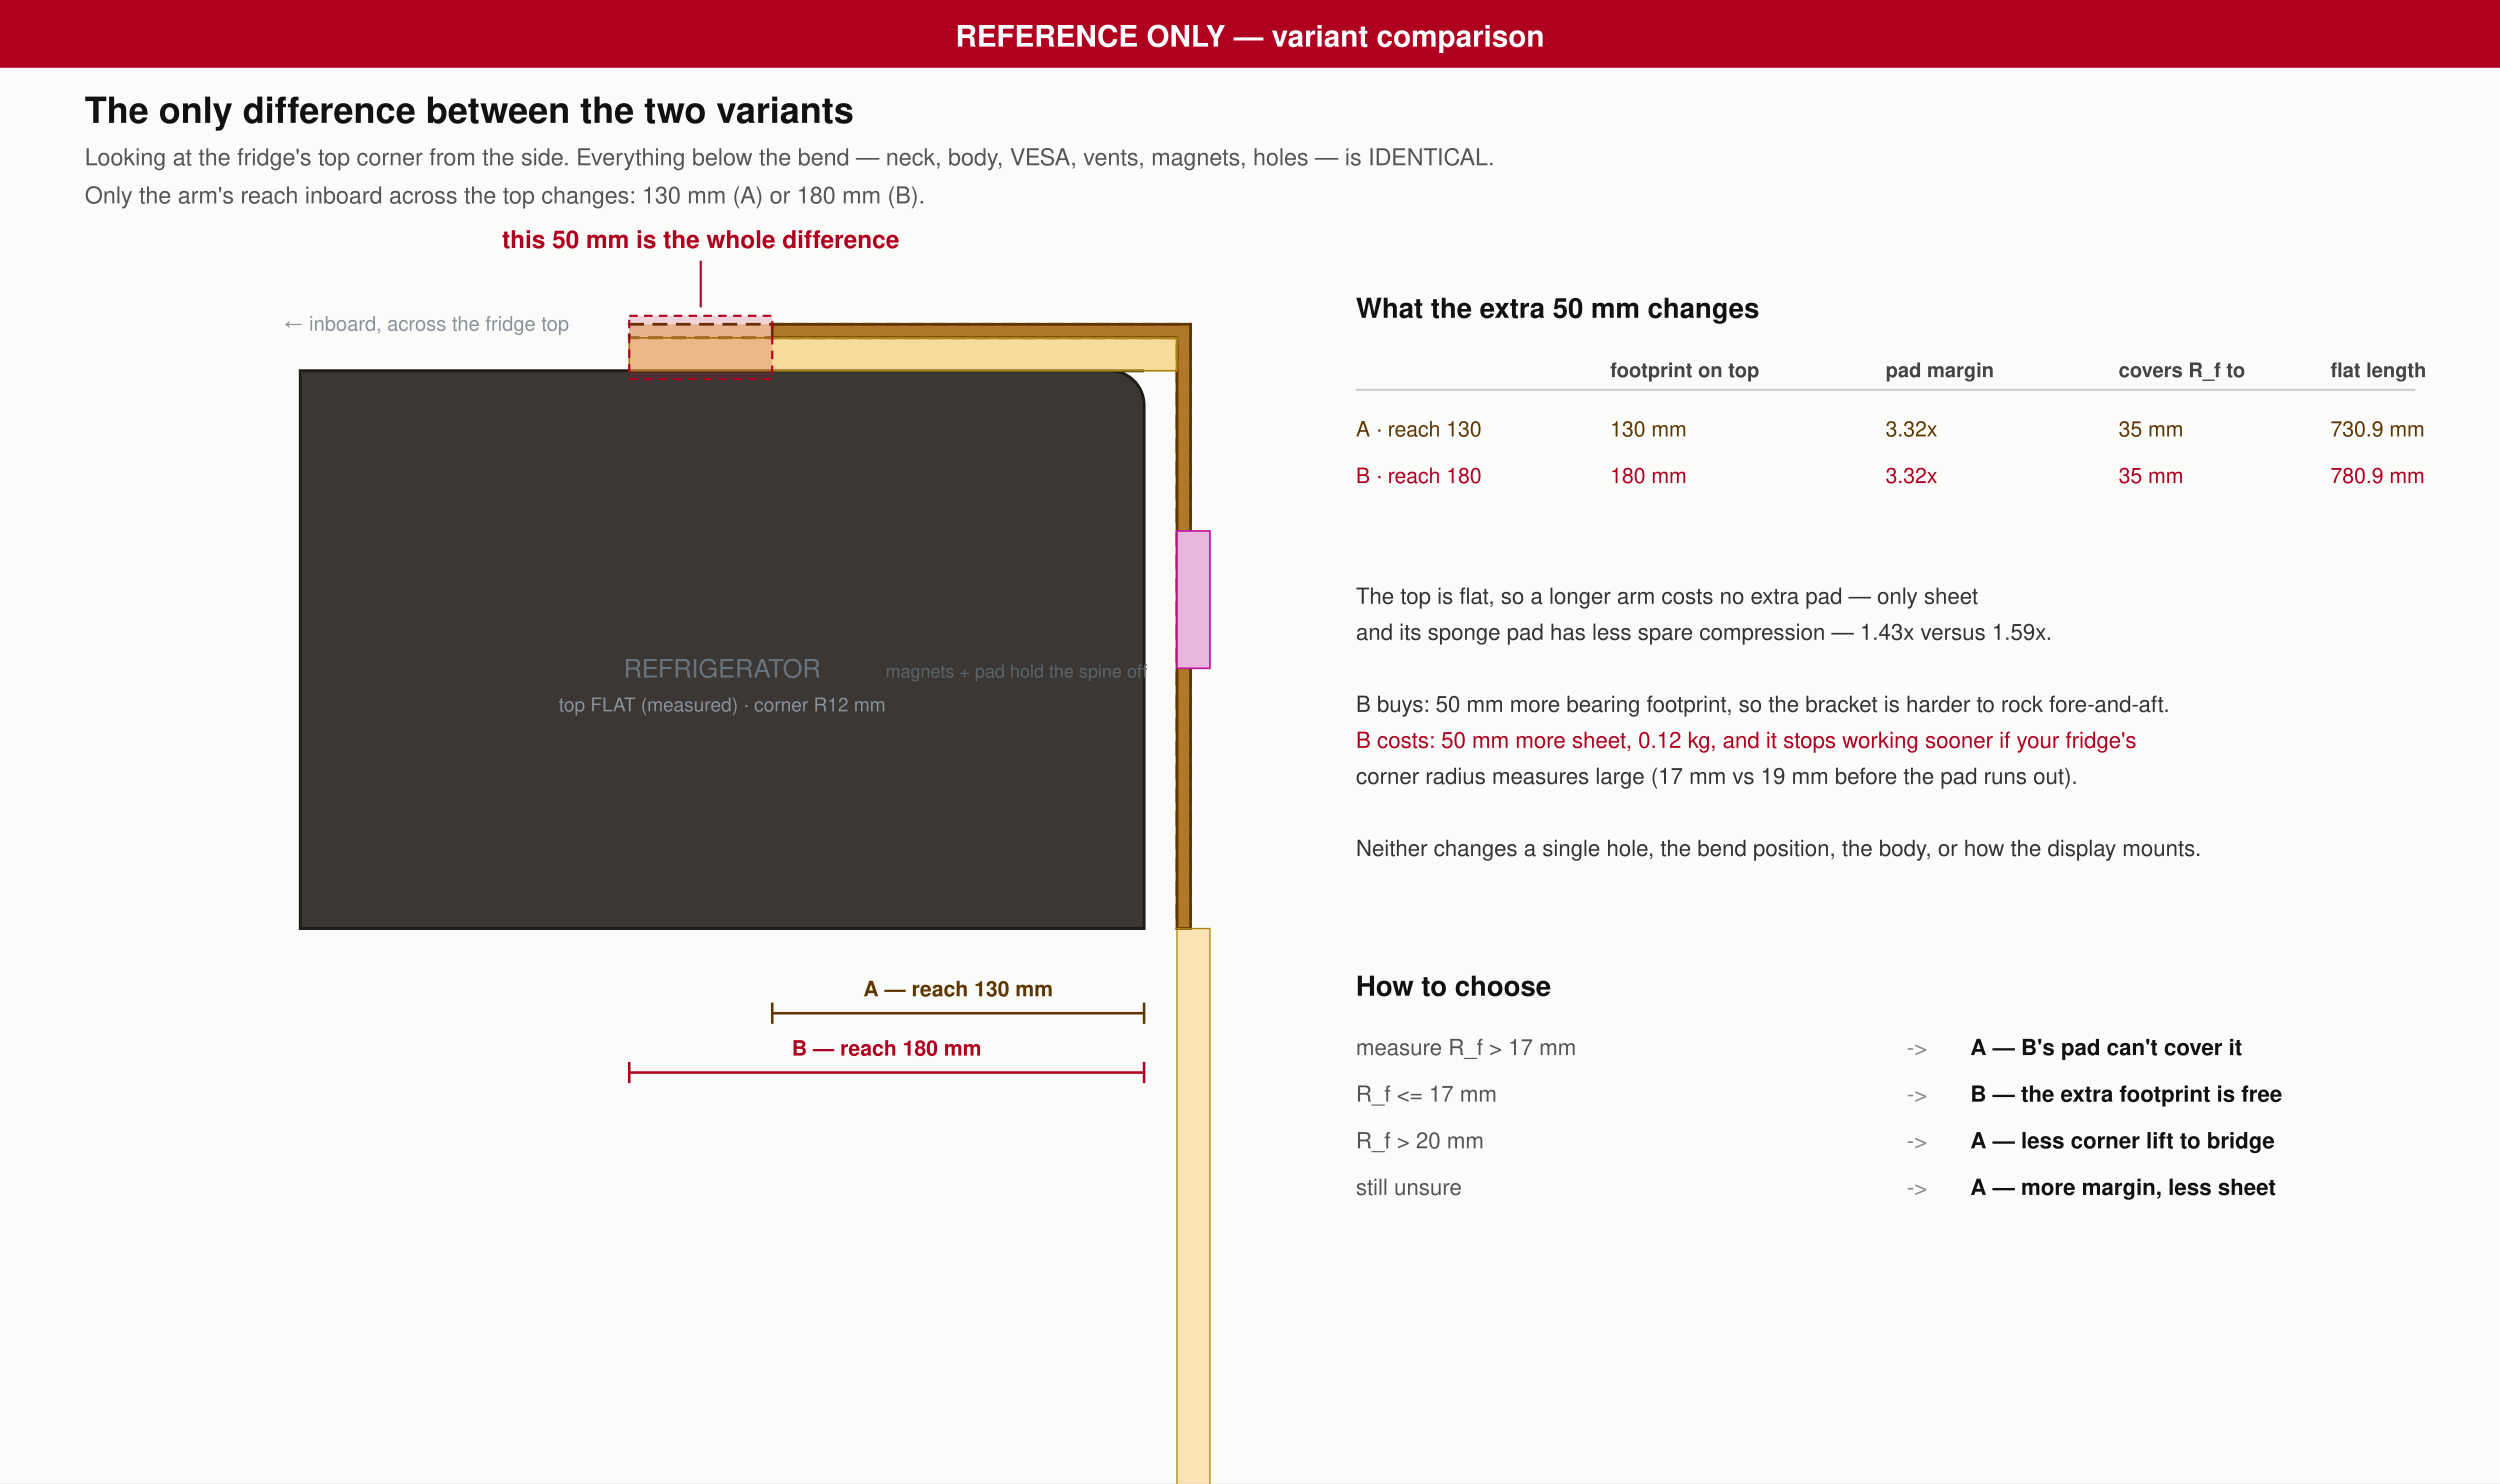
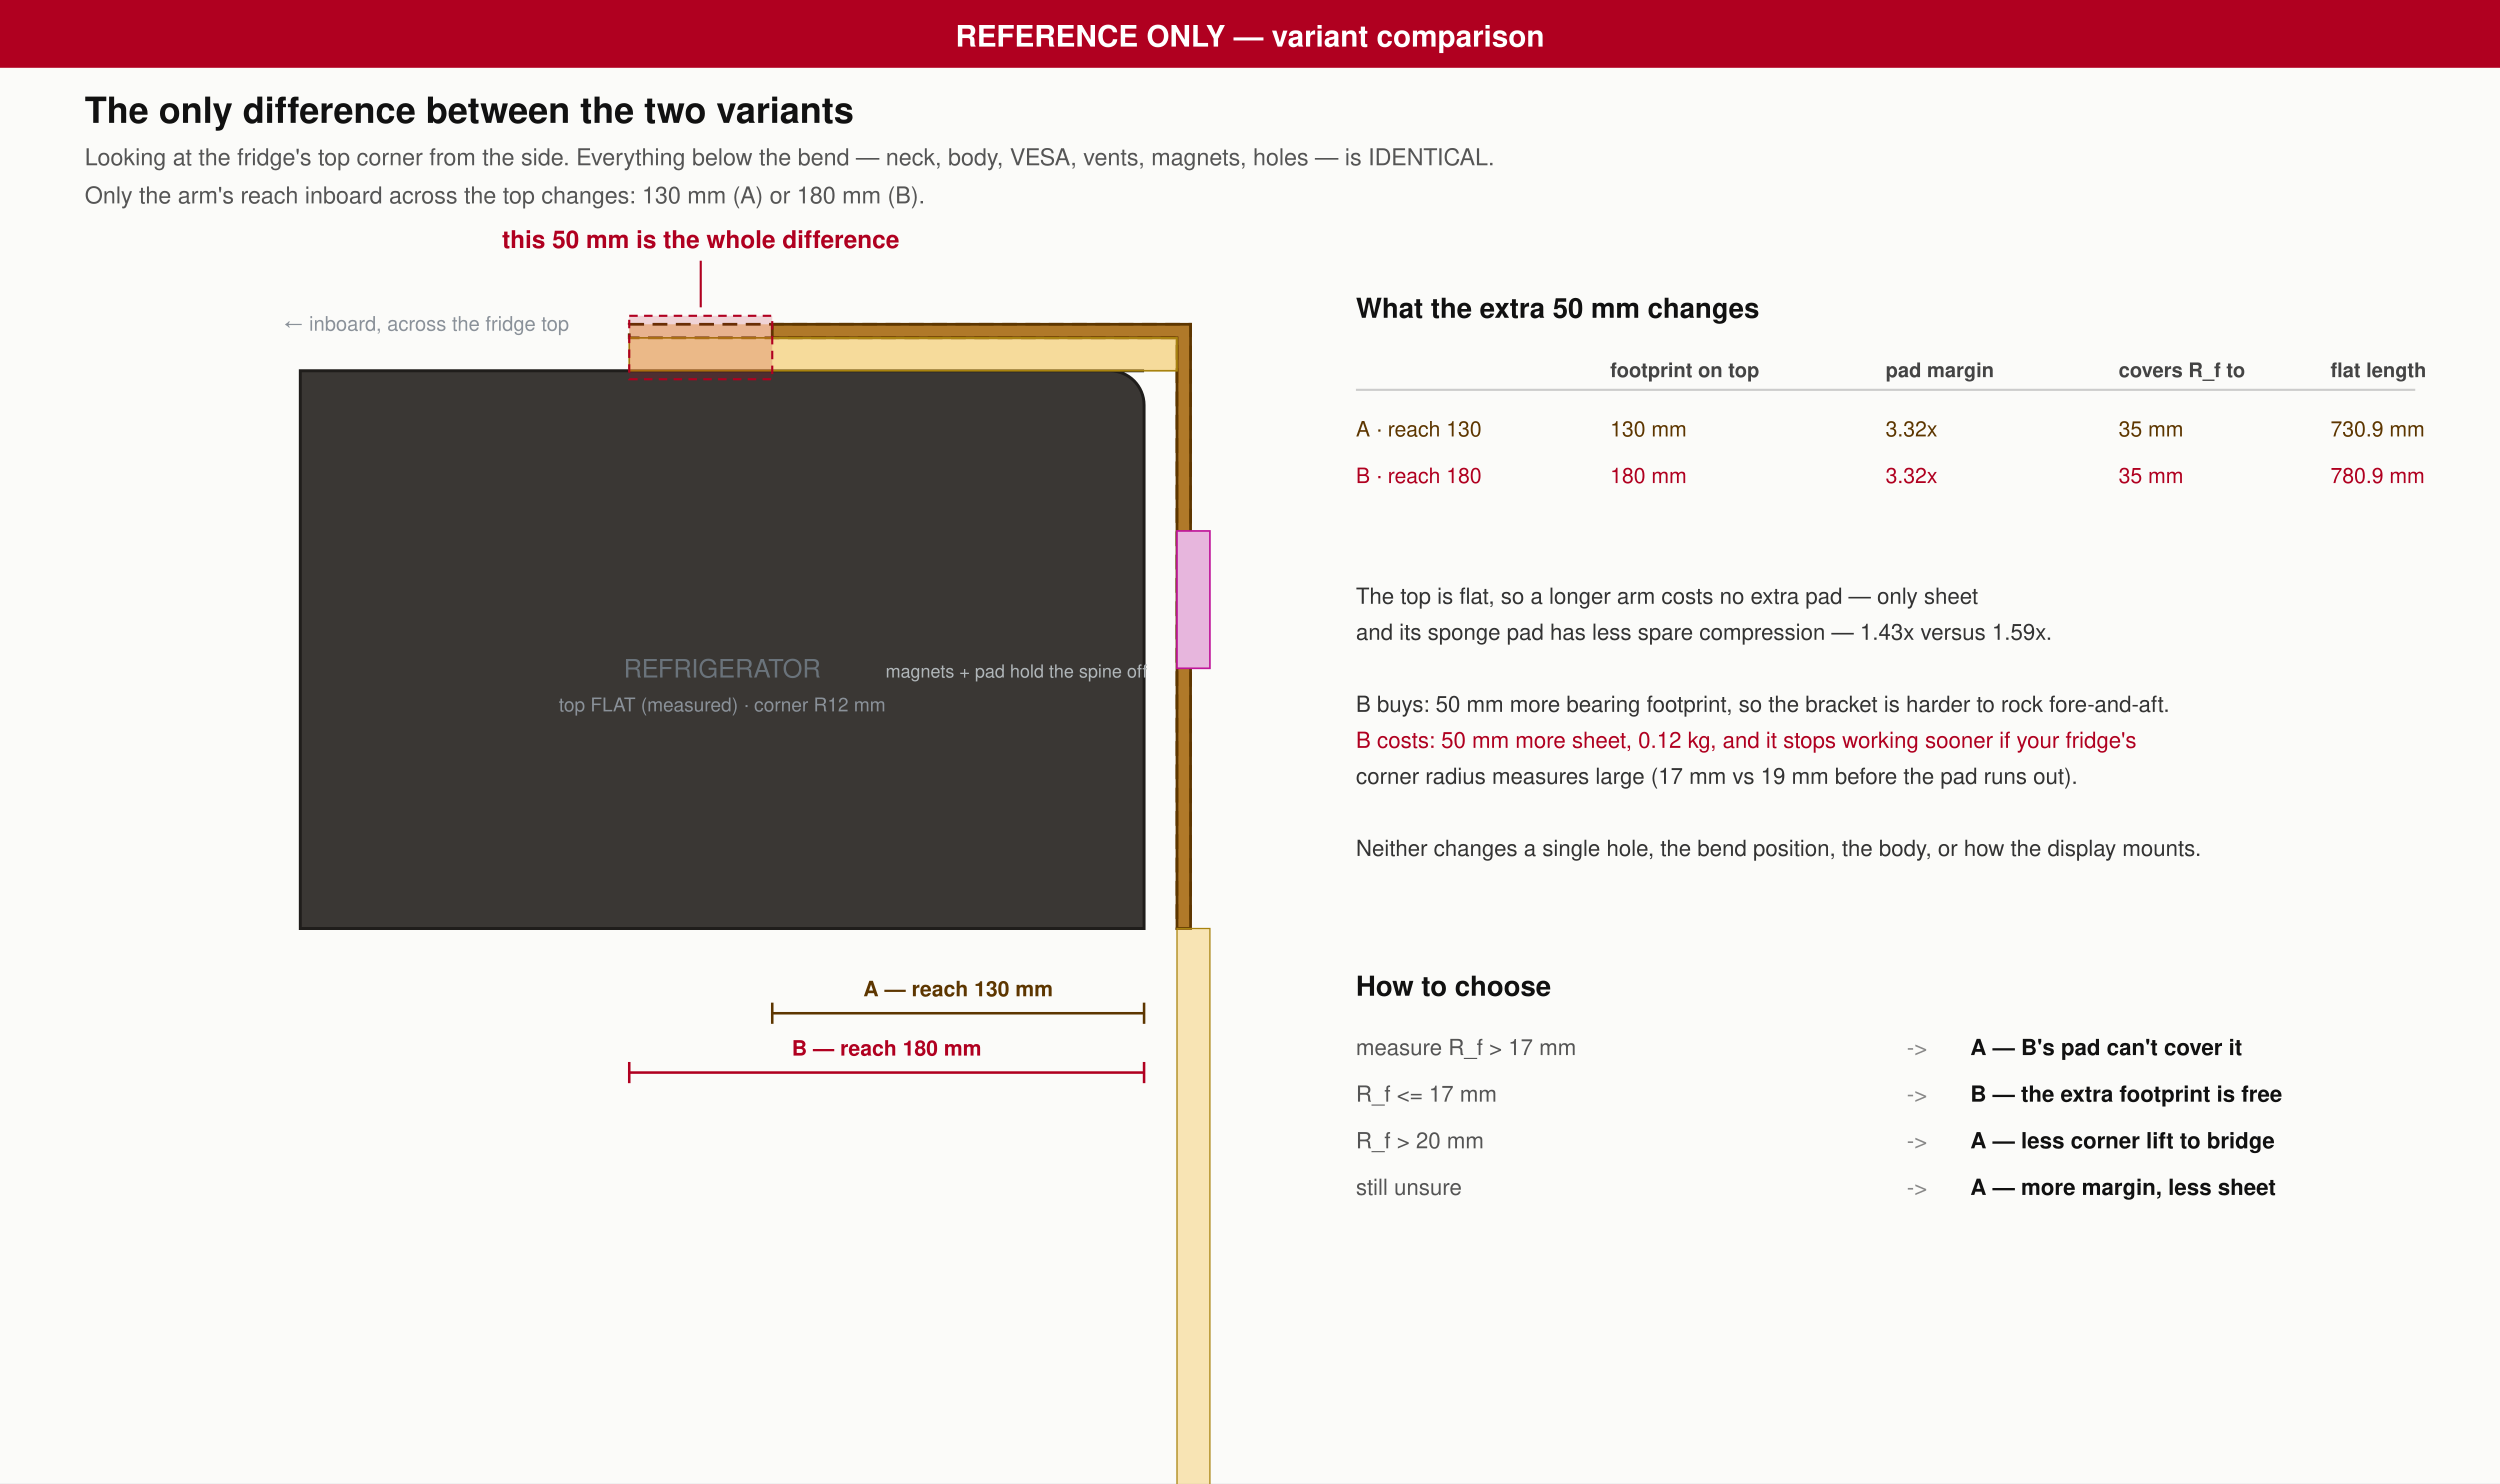
<svg xmlns="http://www.w3.org/2000/svg" width="1180" height="700" viewBox="0 0 1180 700">
  <rect width="1180" height="700" fill="#fbfbf9" />
  <rect x="0" y="0" width="1180" height="32" fill="#b00020" />
  <text x="590.00" y="22.00" font-family="Helvetica,Arial,sans-serif" font-size="14" text-anchor="middle" fill="#fff" font-weight="bold">REFERENCE ONLY — variant comparison</text>
  <text x="40.00" y="58.00" font-family="Helvetica,Arial,sans-serif" font-size="17" text-anchor="start" fill="#111" font-weight="bold">The only difference between the two variants</text>
  <text x="40.00" y="78.00" font-family="Helvetica,Arial,sans-serif" font-size="11" text-anchor="start" fill="#555" font-weight="normal">Looking at the fridge's top corner from the side. Everything below the bend — neck, body, VESA, vents, magnets, holes — is IDENTICAL.</text>
  <text x="40.00" y="96.00" font-family="Helvetica,Arial,sans-serif" font-size="11" text-anchor="start" fill="#555" font-weight="normal">Only the arm's reach inboard across the top changes: 130 mm (A) or 180 mm (B).</text>
  <path d="M 141.75 438.25 L 141.75 175.00 L 540.00,175.00 534.60,175.00 529.20,175.00 523.80,175.00 518.40,175.00 513.00,175.00 507.60,175.00 502.20,175.00 496.80,175.00 491.40,175.00 486.00,175.00 480.60,175.00 475.20,175.00 469.80,175.00 464.40,175.00 459.00,175.00 453.60,175.00 448.20,175.00 442.80,175.00 437.40,175.00 432.00,175.00 426.60,175.00 421.20,175.00 415.80,175.00 410.40,175.00 405.00,175.00 399.60,175.00 394.20,175.00 388.80,175.00 383.40,175.00 378.00,175.00 372.60,175.00 367.20,175.00 361.80,175.00 356.40,175.00 351.00,175.00 345.60,175.00 340.20,175.00 334.80,175.00 329.40,175.00 324.00,175.00 318.60,175.00 313.20,175.00 307.80,175.00 302.40,175.00 297.00,175.00 291.60,175.00 286.20,175.00 280.80,175.00 275.40,175.00 270.00,175.00 264.60,175.00 259.20,175.00 253.80,175.00 248.40,175.00 243.00,175.00 237.60,175.00 232.20,175.00 226.80,175.00 221.40,175.00 216.00,175.00 210.60,175.00 205.20,175.00 199.80,175.00 194.40,175.00 189.00,175.00 183.60,175.00 178.20,175.00 172.80,175.00 167.40,175.00 162.00,175.00 156.60,175.00 151.20,175.00 145.80,175.00 L 523.80 175.00 A 16.20 16.20 0 0 1 540.00 191.20 L 540.00 438.25 Z" fill="#3a3734" stroke="#1f1d1b" stroke-width="1.4" />
  <text x="340.88" y="319.79" font-family="Helvetica,Arial,sans-serif" font-size="12" text-anchor="middle" fill="#6a737b" font-weight="normal">REFRIGERATOR</text>
  <text x="340.88" y="335.79" font-family="Helvetica,Arial,sans-serif" font-size="9" text-anchor="middle" fill="#8a9199" font-weight="normal">top FLAT (measured) · corner R12 mm</text>
  <text x="133.75" y="156.10" font-family="Helvetica,Arial,sans-serif" font-size="9.5" text-anchor="start" fill="#8a9199" font-weight="normal">← inboard, across the fridge top</text>
  <path d="M 297.00 153.06 L 561.95 153.06 L 561.95 438.25 L 555.54 438.25 L 555.54 159.47 L 297.00 159.47 Z" fill="#e8a33d" fill-opacity="0.45" stroke="#5d3600" stroke-width="1.3" stroke-dasharray="7 4" />
  <path d="M 364.50 153.06 L 561.95 153.06 L 561.95 438.25 L 555.54 438.25 L 555.54 159.47 L 364.50 159.47 Z" fill="#9a5b00" fill-opacity="0.75" stroke="#5d3600" stroke-width="1.3" />
  <rect x="297.00" y="159.47" width="258.54" height="15.53" fill="#f2c14e" fill-opacity="0.55" stroke="#a8830f" stroke-width="0.8" />
  <rect x="555.54" y="438.25" width="15.54" height="263.25" fill="#f2c14e" fill-opacity="0.40" stroke="#a8830f" stroke-width="0.6" />
  <rect x="555.54" y="250.61" width="15.54" height="64.83" fill="#e7b6dd" stroke="#c0169a" stroke-width="0.8" />
-   <text x="541.54" y="319.79" font-family="Helvetica,Arial,sans-serif" font-size="8.5" text-anchor="end" fill="#5c6368" font-weight="normal">magnets + pad hold the spine off</text>
+   <text x="541.54" y="319.79" font-family="Helvetica,Arial,sans-serif" font-size="8.5" text-anchor="end" fill="#b0b6b9" font-weight="normal">magnets + pad hold the spine off</text>
  <rect x="297.00" y="149.06" width="67.50" height="29.94" fill="#b00020" fill-opacity="0.16" stroke="#b00020" stroke-width="1" stroke-dasharray="4 3" />
  <line x1="330.75" y1="145.06" x2="330.75" y2="123.06" stroke="#b00020" stroke-width="1" />
  <text x="330.75" y="117.06" font-family="Helvetica,Arial,sans-serif" font-size="11.5" text-anchor="middle" fill="#b00020" font-weight="bold">this 50 mm is the whole difference</text>
  <line x1="540.00" y1="478.25" x2="364.50" y2="478.25" stroke="#5d3600" stroke-width="1.2" />
  <line x1="540.00" y1="473.25" x2="540.00" y2="483.25" stroke="#5d3600" stroke-width="1.2" />
  <line x1="364.50" y1="473.25" x2="364.50" y2="483.25" stroke="#5d3600" stroke-width="1.2" />
  <text x="452.25" y="470.25" font-family="Helvetica,Arial,sans-serif" font-size="10" text-anchor="middle" fill="#5d3600" font-weight="bold">A — reach 130 mm</text>
  <line x1="540.00" y1="506.25" x2="297.00" y2="506.25" stroke="#b00020" stroke-width="1.2" />
  <line x1="540.00" y1="501.25" x2="540.00" y2="511.25" stroke="#b00020" stroke-width="1.2" />
  <line x1="297.00" y1="501.25" x2="297.00" y2="511.25" stroke="#b00020" stroke-width="1.2" />
  <text x="418.50" y="498.25" font-family="Helvetica,Arial,sans-serif" font-size="10" text-anchor="middle" fill="#b00020" font-weight="bold">B — reach 180 mm</text>
  <text x="640.00" y="150.00" font-family="Helvetica,Arial,sans-serif" font-size="13" text-anchor="start" fill="#111" font-weight="bold">What the extra 50 mm changes</text>
  <text x="640.00" y="178.00" font-family="Helvetica,Arial,sans-serif" font-size="9.5" text-anchor="start" fill="#444" font-weight="bold" />
  <text x="760.00" y="178.00" font-family="Helvetica,Arial,sans-serif" font-size="9.5" text-anchor="start" fill="#444" font-weight="bold">footprint on top</text>
  <text x="890.00" y="178.00" font-family="Helvetica,Arial,sans-serif" font-size="9.5" text-anchor="start" fill="#444" font-weight="bold">pad margin</text>
  <text x="1000.00" y="178.00" font-family="Helvetica,Arial,sans-serif" font-size="9.5" text-anchor="start" fill="#444" font-weight="bold">covers R_f to</text>
  <text x="1100.00" y="178.00" font-family="Helvetica,Arial,sans-serif" font-size="9.5" text-anchor="start" fill="#444" font-weight="bold">flat length</text>
  <line x1="640" y1="184" x2="1140" y2="184" stroke="#ccc" />
  <text x="640.00" y="206.00" font-family="Helvetica,Arial,sans-serif" font-size="10" text-anchor="start" fill="#5d3600" font-weight="normal">A · reach 130</text>
  <text x="760.00" y="206.00" font-family="Helvetica,Arial,sans-serif" font-size="10" text-anchor="start" fill="#5d3600" font-weight="normal">130 mm</text>
  <text x="890.00" y="206.00" font-family="Helvetica,Arial,sans-serif" font-size="10" text-anchor="start" fill="#5d3600" font-weight="normal">3.32x</text>
  <text x="1000.00" y="206.00" font-family="Helvetica,Arial,sans-serif" font-size="10" text-anchor="start" fill="#5d3600" font-weight="normal">35 mm</text>
  <text x="1100.00" y="206.00" font-family="Helvetica,Arial,sans-serif" font-size="10" text-anchor="start" fill="#5d3600" font-weight="normal">730.9 mm</text>
  <text x="640.00" y="228.00" font-family="Helvetica,Arial,sans-serif" font-size="10" text-anchor="start" fill="#b00020" font-weight="normal">B · reach 180</text>
  <text x="760.00" y="228.00" font-family="Helvetica,Arial,sans-serif" font-size="10" text-anchor="start" fill="#b00020" font-weight="normal">180 mm</text>
  <text x="890.00" y="228.00" font-family="Helvetica,Arial,sans-serif" font-size="10" text-anchor="start" fill="#b00020" font-weight="normal">3.32x</text>
  <text x="1000.00" y="228.00" font-family="Helvetica,Arial,sans-serif" font-size="10" text-anchor="start" fill="#b00020" font-weight="normal">35 mm</text>
  <text x="1100.00" y="228.00" font-family="Helvetica,Arial,sans-serif" font-size="10" text-anchor="start" fill="#b00020" font-weight="normal">780.9 mm</text>
  <text x="640.00" y="285.00" font-family="Helvetica,Arial,sans-serif" font-size="10.5" text-anchor="start" fill="#333" font-weight="normal">The top is flat, so a longer arm costs no extra pad — only sheet</text>
  <text x="640.00" y="302.00" font-family="Helvetica,Arial,sans-serif" font-size="10.5" text-anchor="start" fill="#333" font-weight="normal">and its sponge pad has less spare compression — 1.43x versus 1.59x.</text>
  <text x="640.00" y="319.00" font-family="Helvetica,Arial,sans-serif" font-size="10.5" text-anchor="start" fill="#333" font-weight="normal" />
  <text x="640.00" y="336.00" font-family="Helvetica,Arial,sans-serif" font-size="10.5" text-anchor="start" fill="#333" font-weight="normal">B buys: 50 mm more bearing footprint, so the bracket is harder to rock fore-and-aft.</text>
  <text x="640.00" y="353.00" font-family="Helvetica,Arial,sans-serif" font-size="10.5" text-anchor="start" fill="#b00020" font-weight="normal">B costs: 50 mm more sheet, 0.12 kg, and it stops working sooner if your fridge's</text>
  <text x="640.00" y="370.00" font-family="Helvetica,Arial,sans-serif" font-size="10.5" text-anchor="start" fill="#333" font-weight="normal">corner radius measures large (17 mm vs 19 mm before the pad runs out).</text>
  <text x="640.00" y="387.00" font-family="Helvetica,Arial,sans-serif" font-size="10.5" text-anchor="start" fill="#333" font-weight="normal" />
  <text x="640.00" y="404.00" font-family="Helvetica,Arial,sans-serif" font-size="10.5" text-anchor="start" fill="#333" font-weight="normal">Neither changes a single hole, the bend position, the body, or how the display mounts.</text>
  <text x="640.00" y="470.00" font-family="Helvetica,Arial,sans-serif" font-size="13" text-anchor="start" fill="#111" font-weight="bold">How to choose</text>
  <text x="640.00" y="498.00" font-family="Helvetica,Arial,sans-serif" font-size="10.5" text-anchor="start" fill="#555" font-weight="normal">measure R_f &gt; 17 mm</text>
  <text x="900.00" y="498.00" font-family="Helvetica,Arial,sans-serif" font-size="10.5" text-anchor="start" fill="#888" font-weight="normal">-&gt;</text>
  <text x="930.00" y="498.00" font-family="Helvetica,Arial,sans-serif" font-size="10.5" text-anchor="start" fill="#111" font-weight="bold">A — B's pad can't cover it</text>
  <text x="640.00" y="520.00" font-family="Helvetica,Arial,sans-serif" font-size="10.5" text-anchor="start" fill="#555" font-weight="normal">R_f &lt;= 17 mm</text>
  <text x="900.00" y="520.00" font-family="Helvetica,Arial,sans-serif" font-size="10.5" text-anchor="start" fill="#888" font-weight="normal">-&gt;</text>
  <text x="930.00" y="520.00" font-family="Helvetica,Arial,sans-serif" font-size="10.5" text-anchor="start" fill="#111" font-weight="bold">B — the extra footprint is free</text>
  <text x="640.00" y="542.00" font-family="Helvetica,Arial,sans-serif" font-size="10.5" text-anchor="start" fill="#555" font-weight="normal">R_f &gt; 20 mm</text>
  <text x="900.00" y="542.00" font-family="Helvetica,Arial,sans-serif" font-size="10.5" text-anchor="start" fill="#888" font-weight="normal">-&gt;</text>
  <text x="930.00" y="542.00" font-family="Helvetica,Arial,sans-serif" font-size="10.5" text-anchor="start" fill="#111" font-weight="bold">A — less corner lift to bridge</text>
  <text x="640.00" y="564.00" font-family="Helvetica,Arial,sans-serif" font-size="10.5" text-anchor="start" fill="#555" font-weight="normal">still unsure</text>
  <text x="900.00" y="564.00" font-family="Helvetica,Arial,sans-serif" font-size="10.5" text-anchor="start" fill="#888" font-weight="normal">-&gt;</text>
  <text x="930.00" y="564.00" font-family="Helvetica,Arial,sans-serif" font-size="10.5" text-anchor="start" fill="#111" font-weight="bold">A — more margin, less sheet</text>
</svg>
